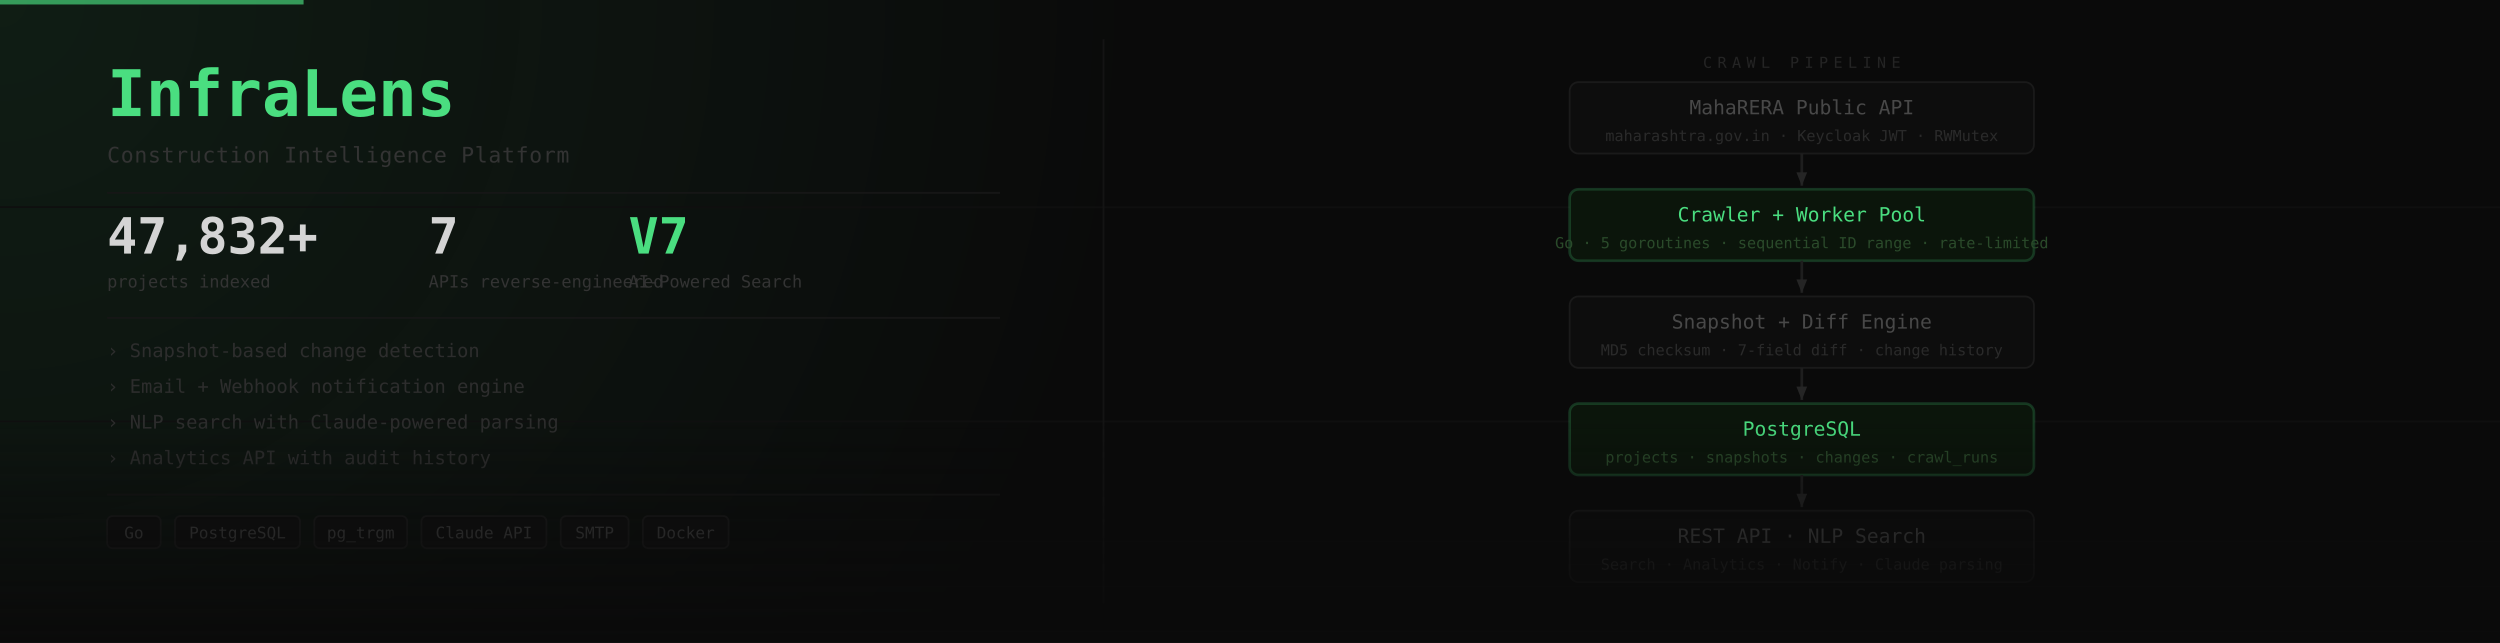
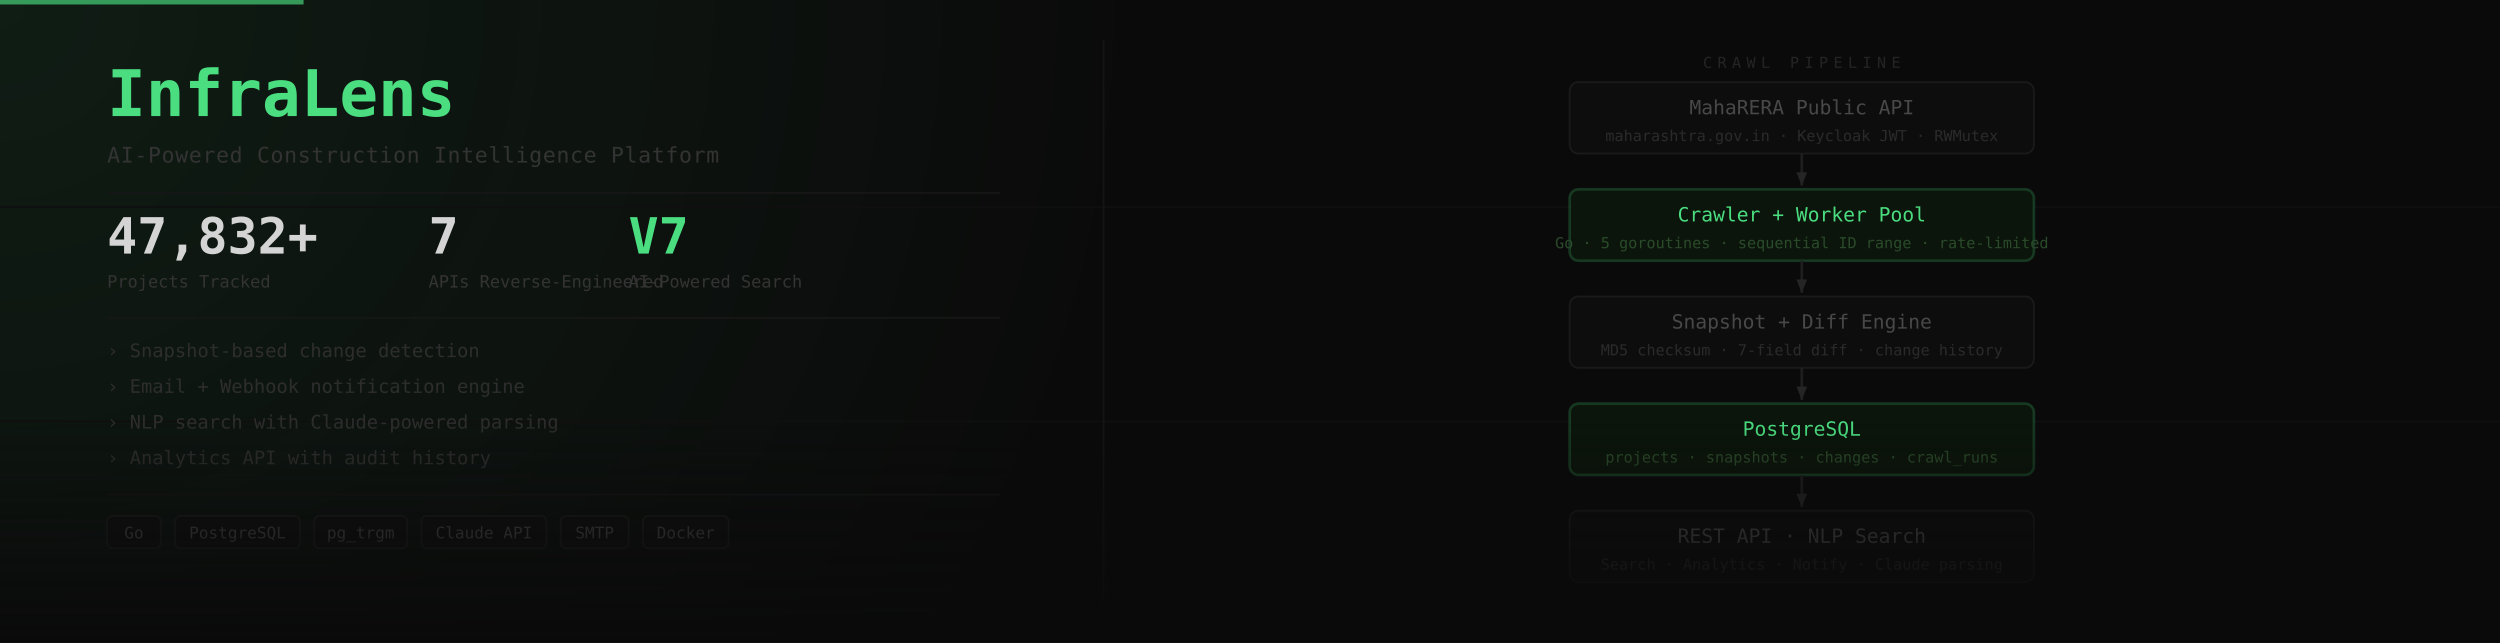
<svg xmlns="http://www.w3.org/2000/svg" width="1400" height="360">
  <defs>
    <radialGradient id="glow" cx="0" cy="0" r="640" gradientUnits="userSpaceOnUse">
      <stop offset="0%" stop-color="#4ade80" stop-opacity="0.09" />
      <stop offset="100%" stop-color="#4ade80" stop-opacity="0" />
    </radialGradient>
    <linearGradient id="fade" x1="0" y1="0" x2="0" y2="1">
      <stop offset="65%" stop-color="#0a0a0a" stop-opacity="0" />
      <stop offset="100%" stop-color="#0a0a0a" stop-opacity="1" />
    </linearGradient>
    <marker id="a" markerWidth="6" markerHeight="6" refX="5" refY="3" orient="auto">
      <path d="M0,1 L5,3 L0,5 Z" fill="#252525" />
    </marker>
  </defs>
  <rect width="1400" height="360" fill="#0a0a0a" />
  <rect width="1400" height="360" fill="url(#glow)" />
  <line x1="0" y1="116" x2="1400" y2="116" stroke="#0f0f0f" stroke-width="1" />
  <line x1="0" y1="236" x2="1400" y2="236" stroke="#0f0f0f" stroke-width="1" />
  <rect x="0" y="0" width="170" height="2.5" fill="#4ade80" opacity="0.65" />
  <text x="60" y="65" font-family="monospace" font-size="36" font-weight="600" fill="#4ade80">InfraLens</text>
-   <text x="60" y="91" font-family="monospace" font-size="12" fill="#333" letter-spacing="0.4">Construction Intelligence Platform</text>
+   <text x="60" y="91" font-family="monospace" font-size="12" fill="#333" letter-spacing="0.4">AI-Powered Construction Intelligence Platform</text>
  <line x1="60" y1="108" x2="560" y2="108" stroke="#161616" stroke-width="1" />
  <text x="60" y="142" font-family="monospace" font-size="28" font-weight="600" fill="#d4d4d4">47,832+</text>
-   <text x="60" y="161" font-family="monospace" font-size="9.5" fill="#333">projects indexed</text>
+   <text x="60" y="161" font-family="monospace" font-size="9.5" fill="#333">Projects Tracked</text>
  <text x="240" y="142" font-family="monospace" font-size="28" font-weight="600" fill="#d4d4d4">7</text>
-   <text x="240" y="161" font-family="monospace" font-size="9.5" fill="#333">APIs reverse-engineered</text>
+   <text x="240" y="161" font-family="monospace" font-size="9.5" fill="#333">APIs Reverse-Engineered</text>
  <text x="352" y="142" font-family="monospace" font-size="28" font-weight="600" fill="#4ade80">V7</text>
  <text x="352" y="161" font-family="monospace" font-size="9.5" fill="#333">AI-Powered Search</text>
  <line x1="60" y1="178" x2="560" y2="178" stroke="#161616" stroke-width="1" />
  <text x="60" y="200" font-family="monospace" font-size="10.5" fill="#2d2d2d">›  Snapshot-based change detection</text>
  <text x="60" y="220" font-family="monospace" font-size="10.5" fill="#2d2d2d">›  Email + Webhook notification engine</text>
  <text x="60" y="240" font-family="monospace" font-size="10.5" fill="#2d2d2d">›  NLP search with Claude-powered parsing</text>
  <text x="60" y="260" font-family="monospace" font-size="10.5" fill="#2d2d2d">›  Analytics API with audit history</text>
  <line x1="60" y1="277" x2="560" y2="277" stroke="#161616" stroke-width="1" />
  <rect x="60" y="289" width="30" height="18" rx="3" fill="#0f0f0f" stroke="#1c1c1c" />
  <text x="75" y="301.5" font-family="monospace" font-size="9" fill="#444" text-anchor="middle">Go</text>
  <rect x="98" y="289" width="70" height="18" rx="3" fill="#0f0f0f" stroke="#1c1c1c" />
  <text x="133" y="301.5" font-family="monospace" font-size="9" fill="#444" text-anchor="middle">PostgreSQL</text>
  <rect x="176" y="289" width="52" height="18" rx="3" fill="#0f0f0f" stroke="#1c1c1c" />
  <text x="202" y="301.5" font-family="monospace" font-size="9" fill="#444" text-anchor="middle">pg_trgm</text>
  <rect x="236" y="289" width="70" height="18" rx="3" fill="#0f0f0f" stroke="#1c1c1c" />
  <text x="271" y="301.5" font-family="monospace" font-size="9" fill="#444" text-anchor="middle">Claude API</text>
  <rect x="314" y="289" width="38" height="18" rx="3" fill="#0f0f0f" stroke="#1c1c1c" />
  <text x="333" y="301.5" font-family="monospace" font-size="9" fill="#444" text-anchor="middle">SMTP</text>
  <rect x="360" y="289" width="48" height="18" rx="3" fill="#0f0f0f" stroke="#1c1c1c" />
  <text x="384" y="301.5" font-family="monospace" font-size="9" fill="#444" text-anchor="middle">Docker</text>
  <line x1="618" y1="22" x2="618" y2="338" stroke="#141414" stroke-width="1" />
  <text x="1009" y="38" font-family="monospace" font-size="8.5" fill="#242424" text-anchor="middle" letter-spacing="3">CRAWL PIPELINE</text>
  <rect x="879" y="46" width="260" height="40" rx="5" fill="#0d0d0d" stroke="#1a1a1a" />
  <text x="1009" y="64" font-family="monospace" font-size="11" fill="#484848" text-anchor="middle">MahaRERA Public API</text>
  <text x="1009" y="79" font-family="monospace" font-size="8.5" fill="#2a2a2a" text-anchor="middle">maharashtra.gov.in · Keycloak JWT · RWMutex</text>
  <line x1="1009" y1="86" x2="1009" y2="104" stroke="#1e1e1e" stroke-width="1.5" marker-end="url(#a)" />
  <rect x="879" y="106" width="260" height="40" rx="5" fill="#0b150b" stroke="#4ade8033" stroke-width="1.5" />
  <text x="1009" y="124" font-family="monospace" font-size="11" fill="#4ade80" text-anchor="middle">Crawler + Worker Pool</text>
  <text x="1009" y="139" font-family="monospace" font-size="8.5" fill="#2a4a2a" text-anchor="middle">Go · 5 goroutines · sequential ID range · rate-limited</text>
  <line x1="1009" y1="146" x2="1009" y2="164" stroke="#1e1e1e" stroke-width="1.5" marker-end="url(#a)" />
  <rect x="879" y="166" width="260" height="40" rx="5" fill="#0d0d0d" stroke="#1a1a1a" />
  <text x="1009" y="184" font-family="monospace" font-size="11" fill="#484848" text-anchor="middle">Snapshot + Diff Engine</text>
  <text x="1009" y="199" font-family="monospace" font-size="8.5" fill="#2a2a2a" text-anchor="middle">MD5 checksum · 7-field diff · change history</text>
  <line x1="1009" y1="206" x2="1009" y2="224" stroke="#1e1e1e" stroke-width="1.5" marker-end="url(#a)" />
  <rect x="879" y="226" width="260" height="40" rx="5" fill="#0b150b" stroke="#4ade8033" stroke-width="1.5" />
  <text x="1009" y="244" font-family="monospace" font-size="11" fill="#4ade80" text-anchor="middle">PostgreSQL</text>
  <text x="1009" y="259" font-family="monospace" font-size="8.5" fill="#2a4a2a" text-anchor="middle">projects · snapshots · changes · crawl_runs</text>
  <line x1="1009" y1="266" x2="1009" y2="284" stroke="#1e1e1e" stroke-width="1.5" marker-end="url(#a)" />
  <rect x="879" y="286" width="260" height="40" rx="5" fill="#0d0d0d" stroke="#1a1a1a" />
  <text x="1009" y="304" font-family="monospace" font-size="11" fill="#484848" text-anchor="middle">REST API · NLP Search</text>
  <text x="1009" y="319" font-family="monospace" font-size="8.5" fill="#2a2a2a" text-anchor="middle">Search · Analytics · Notify · Claude parsing</text>
  <rect width="1400" height="360" fill="url(#fade)" />
</svg>
